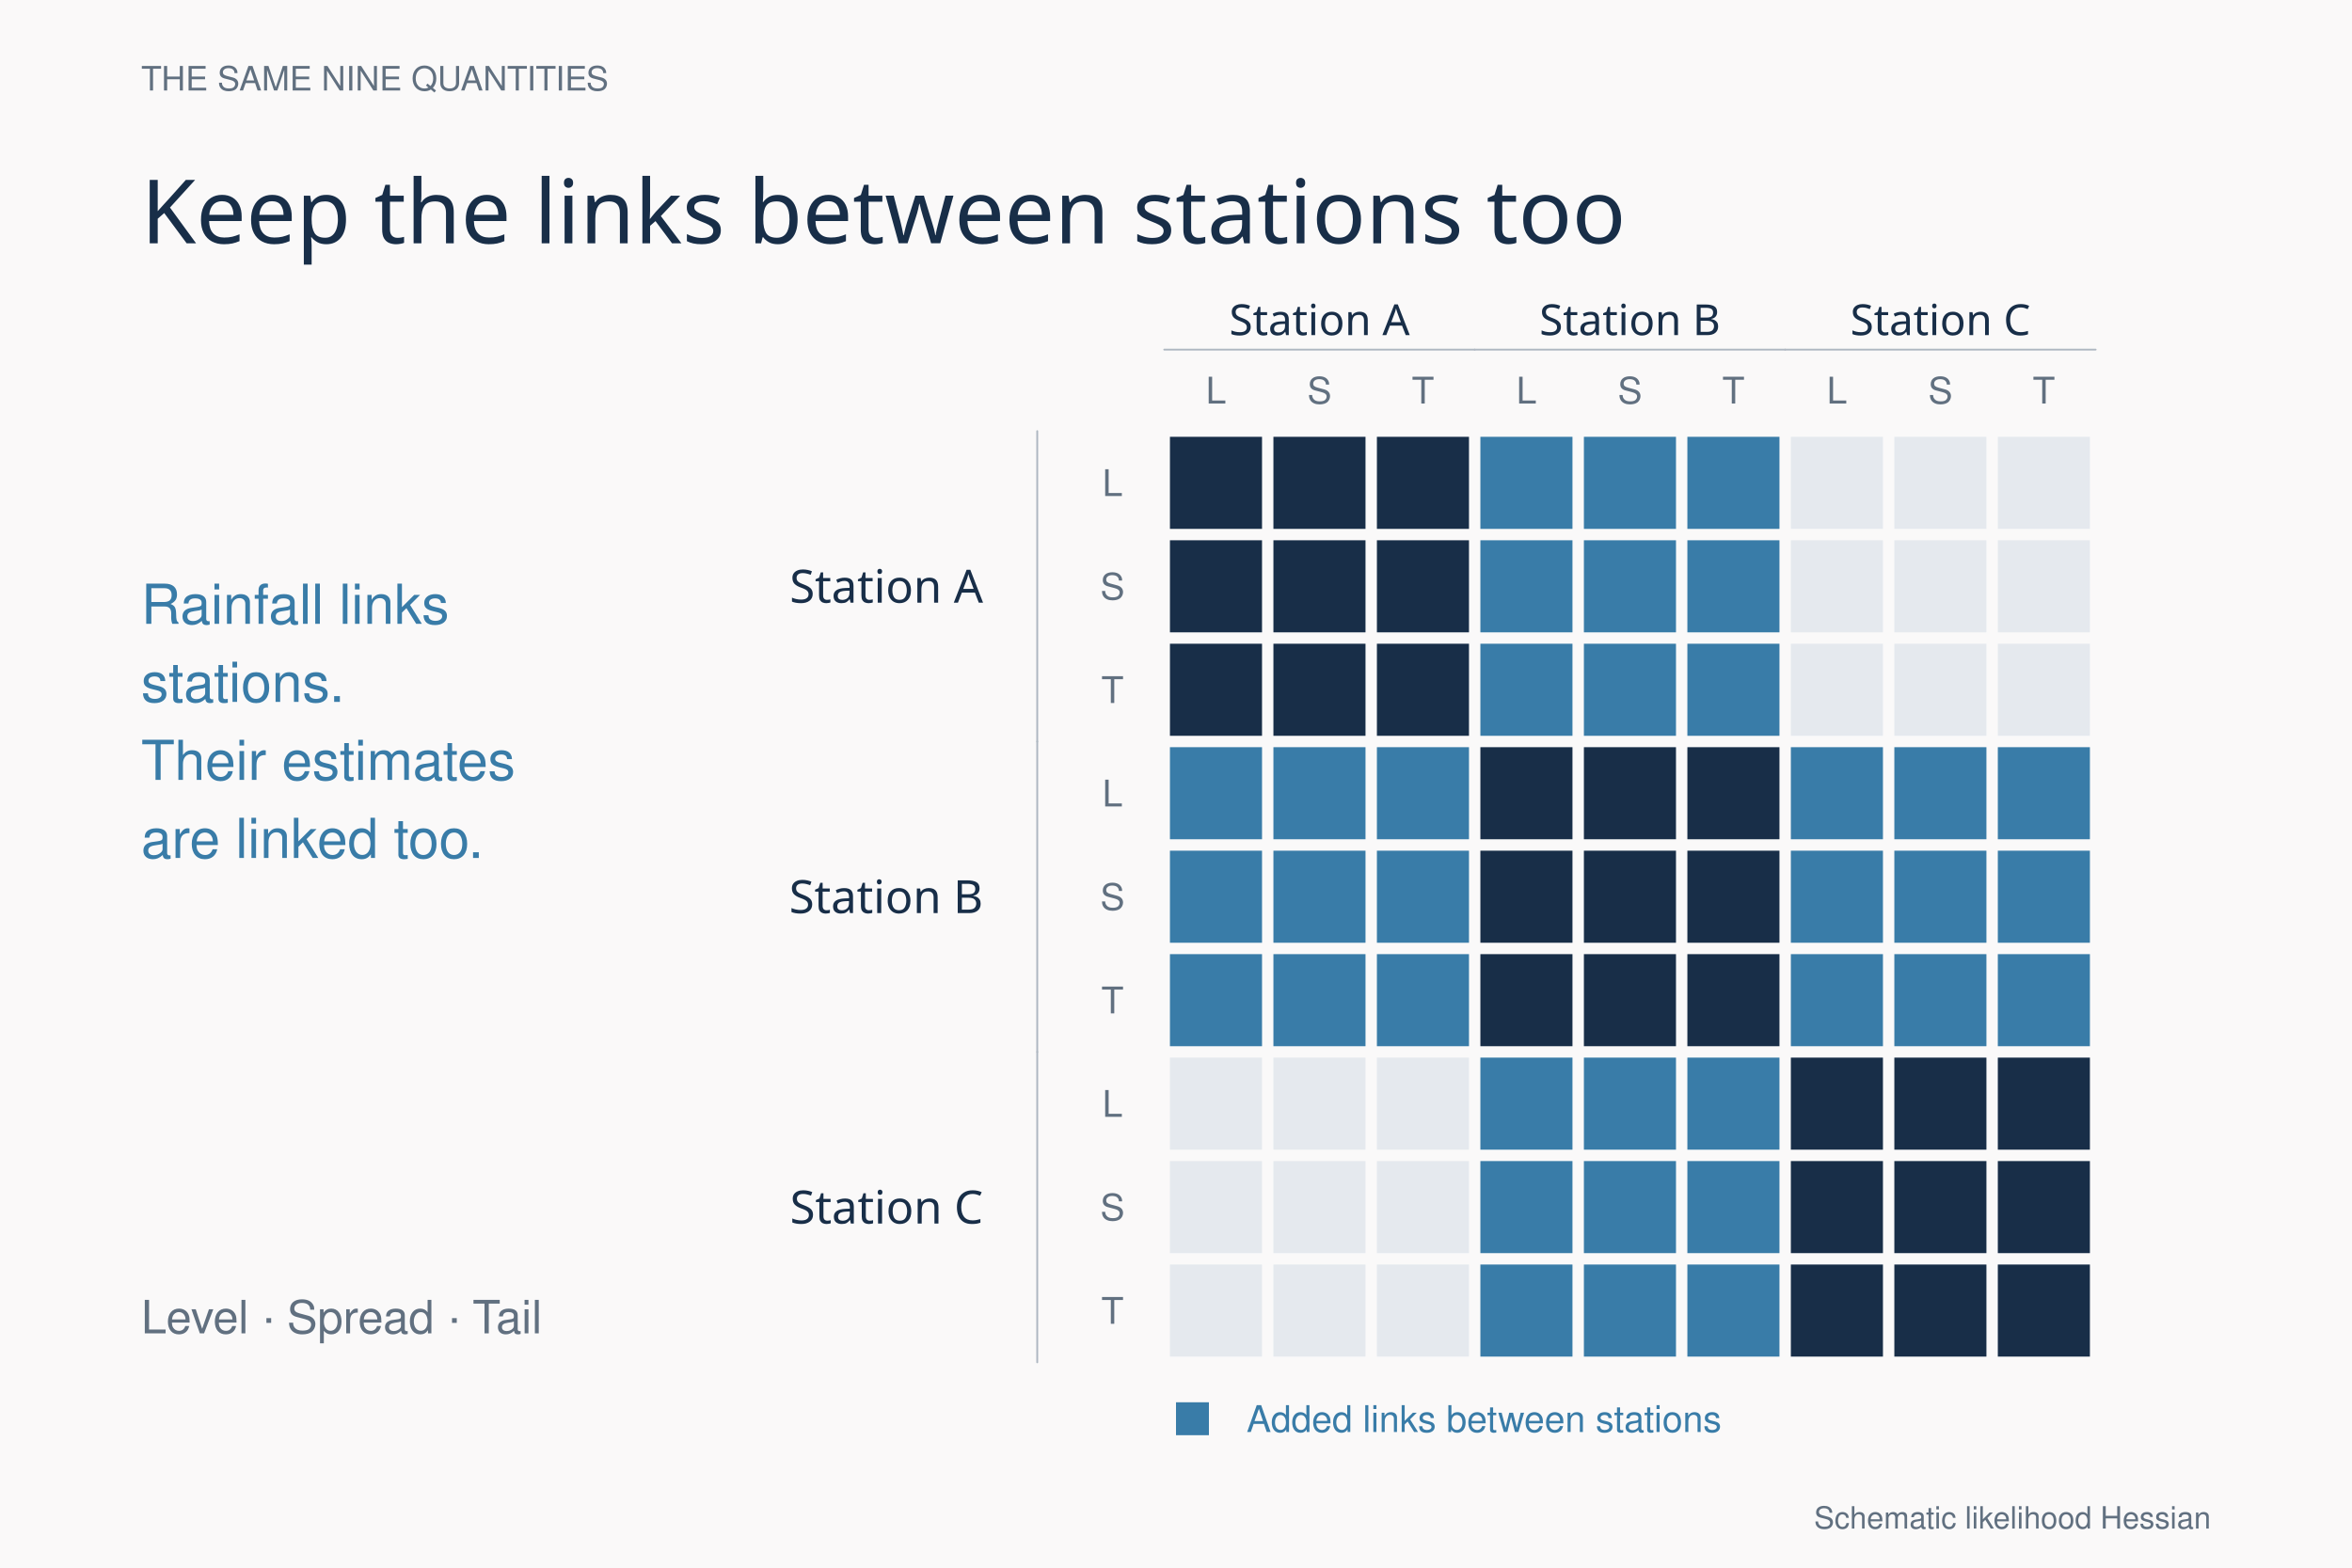
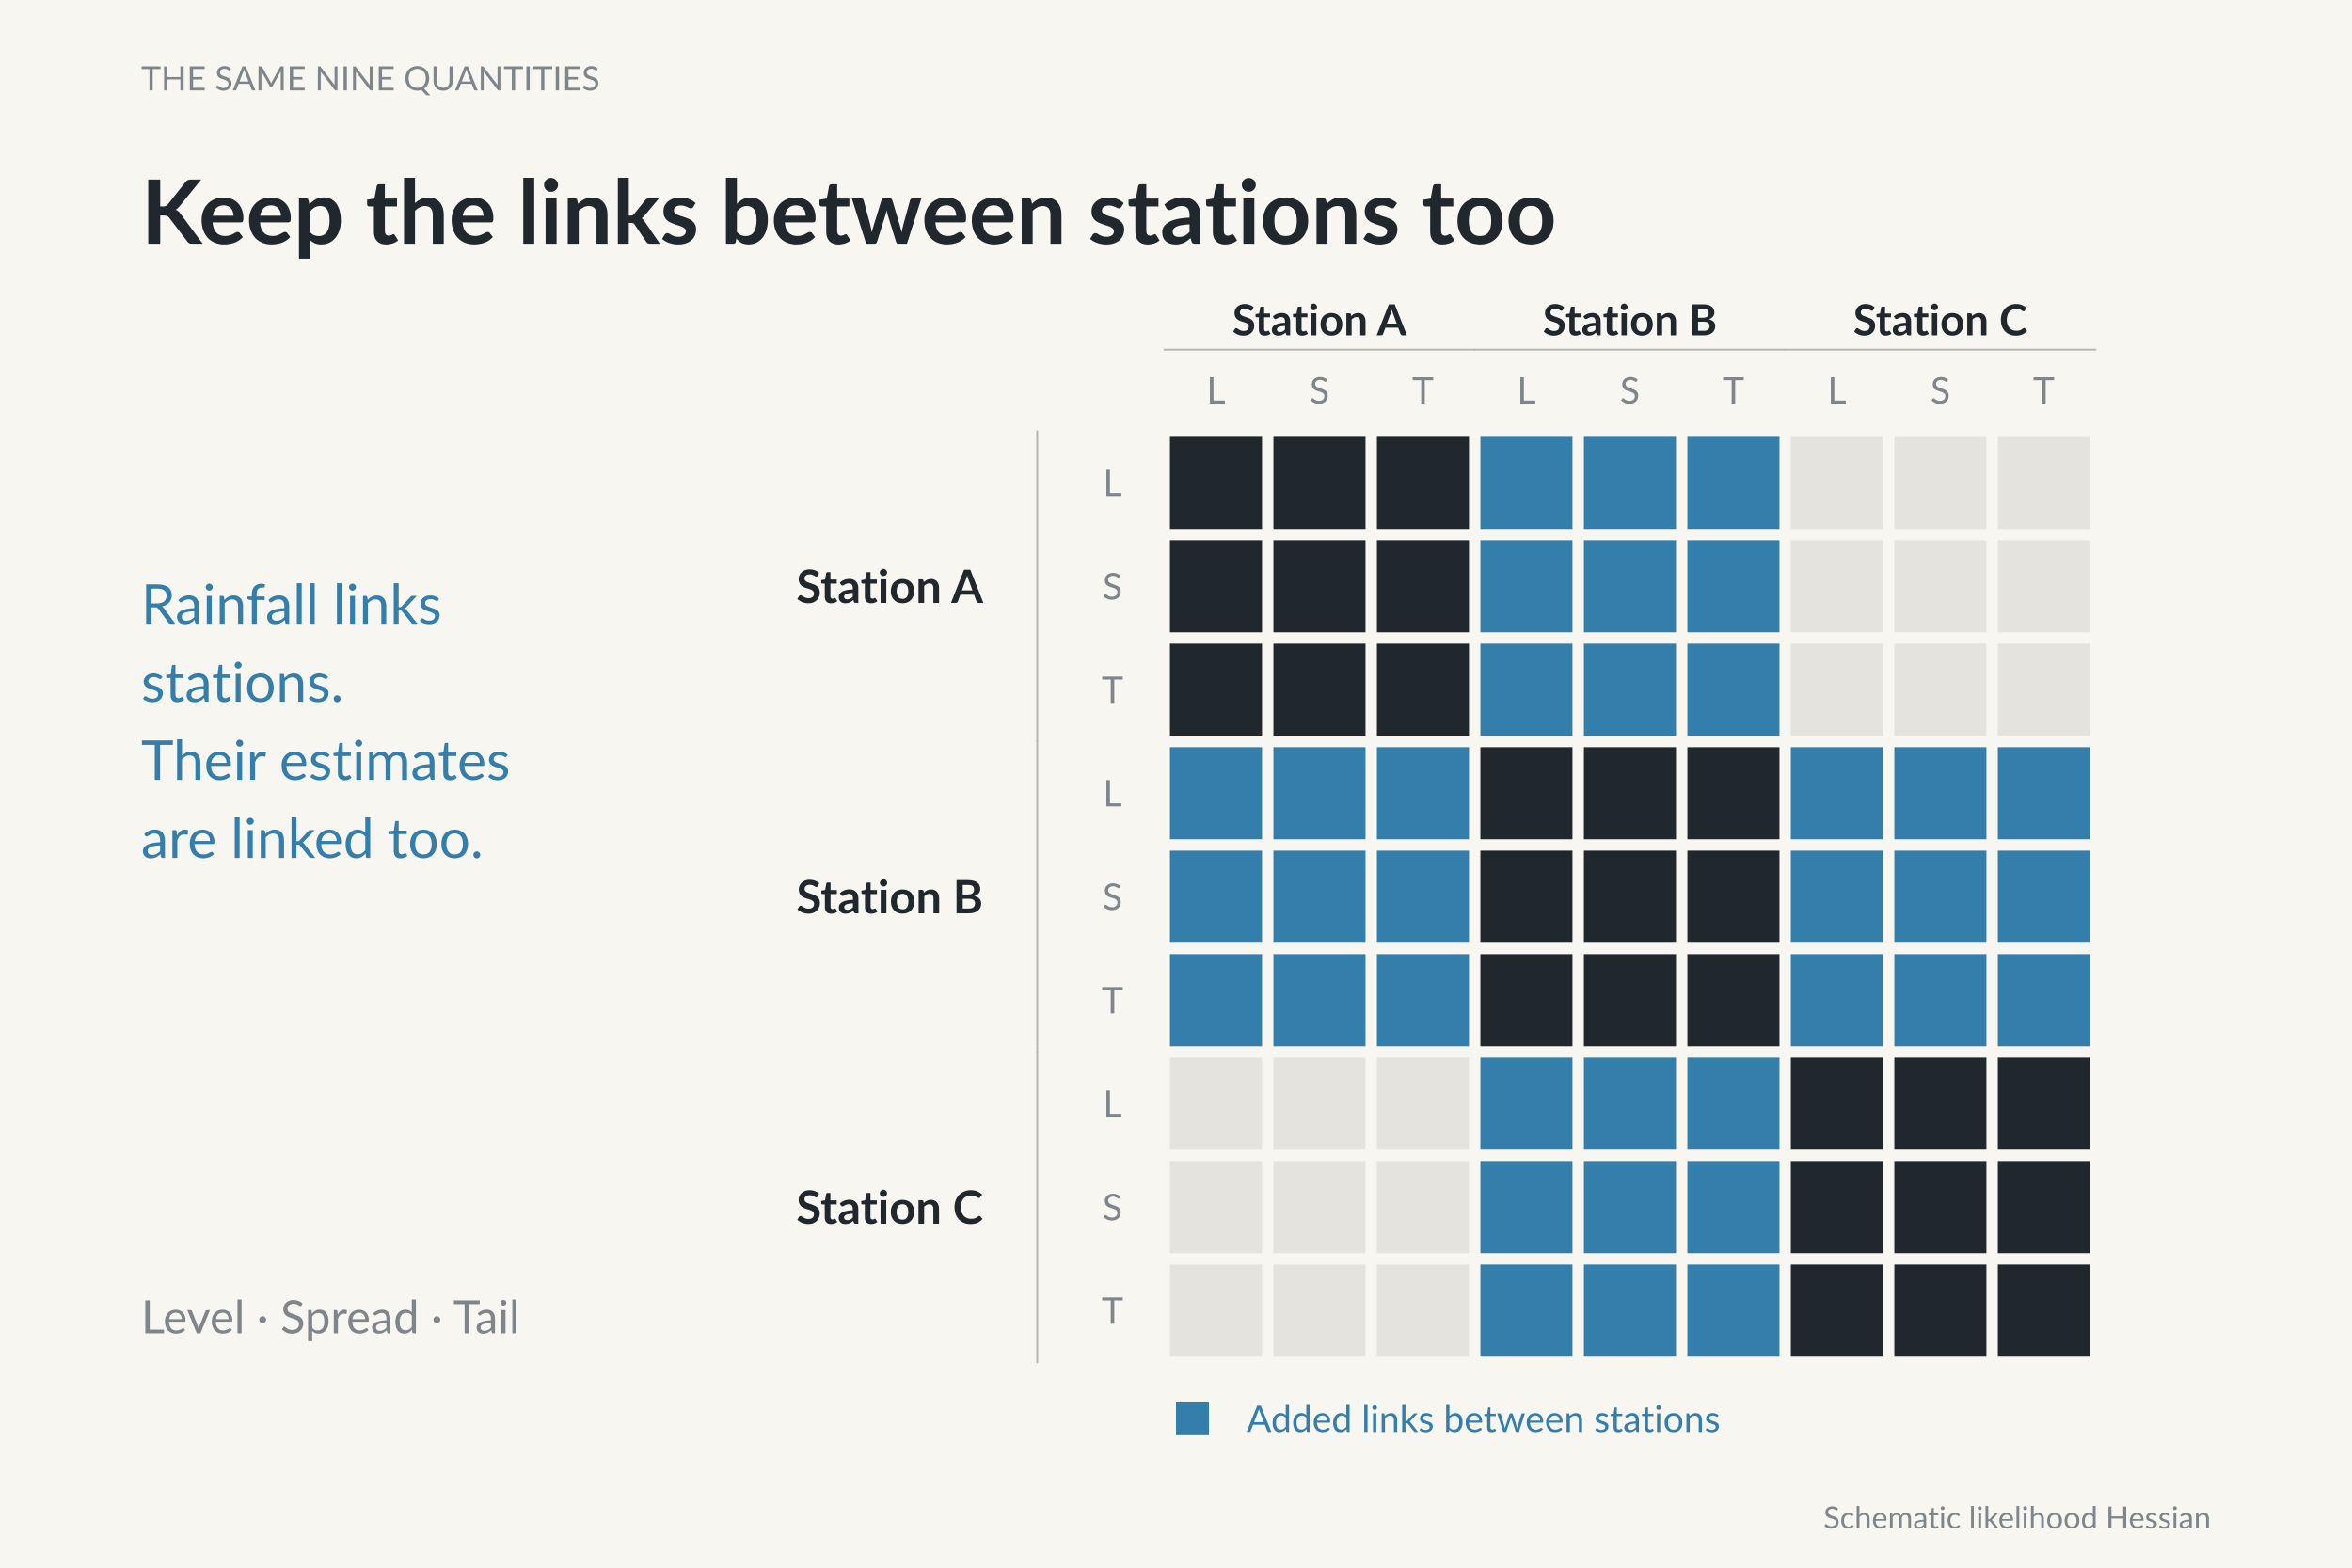
<svg xmlns="http://www.w3.org/2000/svg" width="768.00pt" height="512.00pt" viewBox="0 0 768.00 512.00">
  <g class="svglite">
    <defs>
      <style type="text/css">
    .svglite line, .svglite polyline, .svglite polygon, .svglite path, .svglite rect, .svglite circle {
      fill: none;
      stroke: #000000;
      stroke-linecap: round;
      stroke-linejoin: round;
      stroke-miterlimit: 10.00;
    }
    .svglite text {
      white-space: pre;
    }
    .svglite g.glyphgroup path {
      fill: inherit;
      stroke: none;
    }
  </style>
    </defs>
    <rect width="100%" height="100%" style="stroke: none; fill: #FFFFFF;" />
    <defs>
      <clipPath id="cpMC4wMHw3NjguMDB8MC4wMHw1MTIuMDA=">
        <rect x="0.00" y="0.00" width="768.00" height="512.00" />
      </clipPath>
    </defs>
    <g clip-path="url(#cpMC4wMHw3NjguMDB8MC4wMHw1MTIuMDA=)">
-       <rect x="0.00" y="0.00" width="768.00" height="512.00" style="stroke-width: 0.75; stroke: none; fill: #FAF9F9;" />
-       <text x="46.08" y="29.55" style="font-size: 11.00px;fill: #617080; font-family: &quot;Helvetica&quot;;" textLength="154.69px" lengthAdjust="spacingAndGlyphs">THE SAME NINE QUANTITIES</text>
-       <text x="46.08" y="79.47" style="font-size: 29.00px;fill: #182E48; font-family: &quot;Noto Sans Syriac&quot;;" textLength="453.64px" lengthAdjust="spacingAndGlyphs">Keep the links between stations too</text>
-       <rect x="382.02" y="142.66" width="30.07" height="30.07" style="stroke-width: 0.75; stroke: none; fill: #182E48;" />
-       <rect x="415.81" y="142.66" width="30.07" height="30.07" style="stroke-width: 0.75; stroke: none; fill: #182E48;" />
-       <rect x="449.60" y="142.66" width="30.07" height="30.07" style="stroke-width: 0.75; stroke: none; fill: #182E48;" />
-       <rect x="483.39" y="142.66" width="30.07" height="30.07" style="stroke-width: 0.75; stroke: none; fill: #397CA8;" />
-       <rect x="517.19" y="142.66" width="30.07" height="30.07" style="stroke-width: 0.75; stroke: none; fill: #397CA8;" />
-       <rect x="550.98" y="142.66" width="30.07" height="30.07" style="stroke-width: 0.75; stroke: none; fill: #397CA8;" />
-       <rect x="584.77" y="142.66" width="30.07" height="30.07" style="stroke-width: 0.75; stroke: none; fill: #E5E9EE;" />
-       <rect x="618.56" y="142.66" width="30.07" height="30.07" style="stroke-width: 0.75; stroke: none; fill: #E5E9EE;" />
-       <rect x="652.35" y="142.66" width="30.07" height="30.07" style="stroke-width: 0.75; stroke: none; fill: #E5E9EE;" />
-       <rect x="382.02" y="176.45" width="30.07" height="30.07" style="stroke-width: 0.75; stroke: none; fill: #182E48;" />
-       <rect x="415.81" y="176.45" width="30.07" height="30.07" style="stroke-width: 0.75; stroke: none; fill: #182E48;" />
-       <rect x="449.60" y="176.45" width="30.07" height="30.07" style="stroke-width: 0.75; stroke: none; fill: #182E48;" />
-       <rect x="483.39" y="176.45" width="30.07" height="30.07" style="stroke-width: 0.75; stroke: none; fill: #397CA8;" />
-       <rect x="517.19" y="176.45" width="30.07" height="30.07" style="stroke-width: 0.75; stroke: none; fill: #397CA8;" />
-       <rect x="550.98" y="176.45" width="30.07" height="30.07" style="stroke-width: 0.75; stroke: none; fill: #397CA8;" />
-       <rect x="584.77" y="176.45" width="30.07" height="30.07" style="stroke-width: 0.75; stroke: none; fill: #E5E9EE;" />
-       <rect x="618.56" y="176.45" width="30.07" height="30.07" style="stroke-width: 0.75; stroke: none; fill: #E5E9EE;" />
-       <rect x="652.35" y="176.45" width="30.07" height="30.07" style="stroke-width: 0.75; stroke: none; fill: #E5E9EE;" />
-       <rect x="382.02" y="210.24" width="30.07" height="30.07" style="stroke-width: 0.75; stroke: none; fill: #182E48;" />
-       <rect x="415.81" y="210.24" width="30.07" height="30.07" style="stroke-width: 0.75; stroke: none; fill: #182E48;" />
-       <rect x="449.60" y="210.24" width="30.07" height="30.07" style="stroke-width: 0.75; stroke: none; fill: #182E48;" />
-       <rect x="483.39" y="210.24" width="30.07" height="30.07" style="stroke-width: 0.75; stroke: none; fill: #397CA8;" />
-       <rect x="517.19" y="210.24" width="30.07" height="30.07" style="stroke-width: 0.75; stroke: none; fill: #397CA8;" />
-       <rect x="550.98" y="210.24" width="30.07" height="30.07" style="stroke-width: 0.75; stroke: none; fill: #397CA8;" />
-       <rect x="584.77" y="210.24" width="30.07" height="30.07" style="stroke-width: 0.75; stroke: none; fill: #E5E9EE;" />
-       <rect x="618.56" y="210.24" width="30.07" height="30.07" style="stroke-width: 0.75; stroke: none; fill: #E5E9EE;" />
-       <rect x="652.35" y="210.24" width="30.07" height="30.07" style="stroke-width: 0.75; stroke: none; fill: #E5E9EE;" />
-       <rect x="382.02" y="244.03" width="30.07" height="30.07" style="stroke-width: 0.75; stroke: none; fill: #397CA8;" />
-       <rect x="415.81" y="244.03" width="30.07" height="30.07" style="stroke-width: 0.75; stroke: none; fill: #397CA8;" />
-       <rect x="449.60" y="244.03" width="30.07" height="30.07" style="stroke-width: 0.75; stroke: none; fill: #397CA8;" />
-       <rect x="483.39" y="244.03" width="30.07" height="30.07" style="stroke-width: 0.75; stroke: none; fill: #182E48;" />
-       <rect x="517.19" y="244.03" width="30.07" height="30.07" style="stroke-width: 0.75; stroke: none; fill: #182E48;" />
-       <rect x="550.98" y="244.03" width="30.07" height="30.07" style="stroke-width: 0.75; stroke: none; fill: #182E48;" />
-       <rect x="584.77" y="244.03" width="30.07" height="30.07" style="stroke-width: 0.75; stroke: none; fill: #397CA8;" />
-       <rect x="618.56" y="244.03" width="30.07" height="30.07" style="stroke-width: 0.75; stroke: none; fill: #397CA8;" />
-       <rect x="652.35" y="244.03" width="30.07" height="30.07" style="stroke-width: 0.75; stroke: none; fill: #397CA8;" />
-       <rect x="382.02" y="277.83" width="30.07" height="30.07" style="stroke-width: 0.75; stroke: none; fill: #397CA8;" />
-       <rect x="415.81" y="277.83" width="30.07" height="30.07" style="stroke-width: 0.75; stroke: none; fill: #397CA8;" />
-       <rect x="449.60" y="277.83" width="30.07" height="30.07" style="stroke-width: 0.75; stroke: none; fill: #397CA8;" />
-       <rect x="483.39" y="277.83" width="30.07" height="30.07" style="stroke-width: 0.75; stroke: none; fill: #182E48;" />
-       <rect x="517.19" y="277.83" width="30.07" height="30.07" style="stroke-width: 0.75; stroke: none; fill: #182E48;" />
-       <rect x="550.98" y="277.83" width="30.07" height="30.07" style="stroke-width: 0.75; stroke: none; fill: #182E48;" />
-       <rect x="584.77" y="277.83" width="30.07" height="30.07" style="stroke-width: 0.75; stroke: none; fill: #397CA8;" />
-       <rect x="618.56" y="277.83" width="30.07" height="30.07" style="stroke-width: 0.75; stroke: none; fill: #397CA8;" />
-       <rect x="652.35" y="277.83" width="30.07" height="30.07" style="stroke-width: 0.75; stroke: none; fill: #397CA8;" />
-       <rect x="382.02" y="311.62" width="30.07" height="30.07" style="stroke-width: 0.75; stroke: none; fill: #397CA8;" />
-       <rect x="415.81" y="311.62" width="30.07" height="30.07" style="stroke-width: 0.75; stroke: none; fill: #397CA8;" />
-       <rect x="449.60" y="311.62" width="30.07" height="30.07" style="stroke-width: 0.75; stroke: none; fill: #397CA8;" />
-       <rect x="483.39" y="311.62" width="30.07" height="30.07" style="stroke-width: 0.75; stroke: none; fill: #182E48;" />
-       <rect x="517.19" y="311.62" width="30.07" height="30.07" style="stroke-width: 0.75; stroke: none; fill: #182E48;" />
-       <rect x="550.98" y="311.62" width="30.07" height="30.07" style="stroke-width: 0.75; stroke: none; fill: #182E48;" />
-       <rect x="584.77" y="311.62" width="30.07" height="30.07" style="stroke-width: 0.75; stroke: none; fill: #397CA8;" />
-       <rect x="618.56" y="311.62" width="30.07" height="30.07" style="stroke-width: 0.75; stroke: none; fill: #397CA8;" />
-       <rect x="652.35" y="311.62" width="30.07" height="30.07" style="stroke-width: 0.75; stroke: none; fill: #397CA8;" />
-       <rect x="382.02" y="345.41" width="30.07" height="30.07" style="stroke-width: 0.75; stroke: none; fill: #E5E9EE;" />
-       <rect x="415.81" y="345.41" width="30.07" height="30.07" style="stroke-width: 0.75; stroke: none; fill: #E5E9EE;" />
-       <rect x="449.60" y="345.41" width="30.07" height="30.07" style="stroke-width: 0.75; stroke: none; fill: #E5E9EE;" />
-       <rect x="483.39" y="345.41" width="30.07" height="30.07" style="stroke-width: 0.75; stroke: none; fill: #397CA8;" />
-       <rect x="517.19" y="345.41" width="30.07" height="30.07" style="stroke-width: 0.75; stroke: none; fill: #397CA8;" />
-       <rect x="550.98" y="345.41" width="30.07" height="30.07" style="stroke-width: 0.75; stroke: none; fill: #397CA8;" />
-       <rect x="584.77" y="345.41" width="30.07" height="30.07" style="stroke-width: 0.75; stroke: none; fill: #182E48;" />
-       <rect x="618.56" y="345.41" width="30.07" height="30.07" style="stroke-width: 0.75; stroke: none; fill: #182E48;" />
-       <rect x="652.35" y="345.41" width="30.07" height="30.07" style="stroke-width: 0.75; stroke: none; fill: #182E48;" />
-       <rect x="382.02" y="379.20" width="30.07" height="30.07" style="stroke-width: 0.75; stroke: none; fill: #E5E9EE;" />
-       <rect x="415.81" y="379.20" width="30.07" height="30.07" style="stroke-width: 0.75; stroke: none; fill: #E5E9EE;" />
-       <rect x="449.60" y="379.20" width="30.07" height="30.07" style="stroke-width: 0.75; stroke: none; fill: #E5E9EE;" />
-       <rect x="483.39" y="379.20" width="30.07" height="30.07" style="stroke-width: 0.75; stroke: none; fill: #397CA8;" />
-       <rect x="517.19" y="379.20" width="30.07" height="30.07" style="stroke-width: 0.75; stroke: none; fill: #397CA8;" />
-       <rect x="550.98" y="379.20" width="30.07" height="30.07" style="stroke-width: 0.75; stroke: none; fill: #397CA8;" />
-       <rect x="584.77" y="379.20" width="30.07" height="30.07" style="stroke-width: 0.75; stroke: none; fill: #182E48;" />
-       <rect x="618.56" y="379.20" width="30.07" height="30.07" style="stroke-width: 0.75; stroke: none; fill: #182E48;" />
-       <rect x="652.35" y="379.20" width="30.07" height="30.07" style="stroke-width: 0.75; stroke: none; fill: #182E48;" />
-       <rect x="382.02" y="412.99" width="30.07" height="30.07" style="stroke-width: 0.75; stroke: none; fill: #E5E9EE;" />
-       <rect x="415.81" y="412.99" width="30.07" height="30.07" style="stroke-width: 0.75; stroke: none; fill: #E5E9EE;" />
-       <rect x="449.60" y="412.99" width="30.07" height="30.07" style="stroke-width: 0.75; stroke: none; fill: #E5E9EE;" />
-       <rect x="483.39" y="412.99" width="30.07" height="30.07" style="stroke-width: 0.75; stroke: none; fill: #397CA8;" />
-       <rect x="517.19" y="412.99" width="30.07" height="30.07" style="stroke-width: 0.75; stroke: none; fill: #397CA8;" />
-       <rect x="550.98" y="412.99" width="30.07" height="30.07" style="stroke-width: 0.75; stroke: none; fill: #397CA8;" />
-       <rect x="584.77" y="412.99" width="30.07" height="30.07" style="stroke-width: 0.75; stroke: none; fill: #182E48;" />
-       <rect x="618.56" y="412.99" width="30.07" height="30.07" style="stroke-width: 0.75; stroke: none; fill: #182E48;" />
-       <rect x="652.35" y="412.99" width="30.07" height="30.07" style="stroke-width: 0.75; stroke: none; fill: #182E48;" />
-       <text x="430.85" y="109.45" text-anchor="middle" style="font-size: 14.00px;fill: #182E48; font-family: &quot;Noto Sans Syriac&quot;;" textLength="56.56px" lengthAdjust="spacingAndGlyphs">Station A</text>
-       <text x="321.02" y="196.84" text-anchor="end" style="font-size: 15.00px;fill: #182E48; font-family: &quot;Noto Sans Syriac&quot;;" textLength="60.61px" lengthAdjust="spacingAndGlyphs">Station A</text>
-       <polyline points="380.16,114.18 481.54,114.18 " style="stroke-width: 0.60; stroke: #AEB7C1;" />
-       <polyline points="338.69,140.80 338.69,242.18 " style="stroke-width: 0.60; stroke: #AEB7C1;" />
-       <text x="532.22" y="109.45" text-anchor="middle" style="font-size: 14.00px;fill: #182E48; font-family: &quot;Noto Sans Syriac&quot;;" textLength="56.56px" lengthAdjust="spacingAndGlyphs">Station B</text>
-       <text x="321.02" y="298.22" text-anchor="end" style="font-size: 15.00px;fill: #182E48; font-family: &quot;Noto Sans Syriac&quot;;" textLength="60.61px" lengthAdjust="spacingAndGlyphs">Station B</text>
-       <polyline points="481.54,114.18 582.91,114.18 " style="stroke-width: 0.60; stroke: #AEB7C1;" />
-       <polyline points="338.69,242.18 338.69,343.55 " style="stroke-width: 0.60; stroke: #AEB7C1;" />
-       <text x="633.60" y="109.45" text-anchor="middle" style="font-size: 14.00px;fill: #182E48; font-family: &quot;Noto Sans Syriac&quot;;" textLength="57.33px" lengthAdjust="spacingAndGlyphs">Station C</text>
-       <text x="321.02" y="399.60" text-anchor="end" style="font-size: 15.00px;fill: #182E48; font-family: &quot;Noto Sans Syriac&quot;;" textLength="61.44px" lengthAdjust="spacingAndGlyphs">Station C</text>
-       <polyline points="582.91,114.18 684.29,114.18 " style="stroke-width: 0.60; stroke: #AEB7C1;" />
-       <polyline points="338.69,343.55 338.69,444.93 " style="stroke-width: 0.60; stroke: #AEB7C1;" />
-       <text x="397.06" y="131.79" text-anchor="middle" style="font-size: 12.00px;fill: #617080; font-family: &quot;Helvetica&quot;;" textLength="6.67px" lengthAdjust="spacingAndGlyphs">L</text>
-       <text x="363.26" y="162.00" text-anchor="middle" style="font-size: 12.00px;fill: #617080; font-family: &quot;Helvetica&quot;;" textLength="6.67px" lengthAdjust="spacingAndGlyphs">L</text>
-       <text x="430.85" y="131.79" text-anchor="middle" style="font-size: 12.00px;fill: #617080; font-family: &quot;Helvetica&quot;;" textLength="8.00px" lengthAdjust="spacingAndGlyphs">S</text>
-       <text x="363.26" y="195.79" text-anchor="middle" style="font-size: 12.00px;fill: #617080; font-family: &quot;Helvetica&quot;;" textLength="8.00px" lengthAdjust="spacingAndGlyphs">S</text>
-       <text x="464.64" y="131.79" text-anchor="middle" style="font-size: 12.00px;fill: #617080; font-family: &quot;Helvetica&quot;;" textLength="7.33px" lengthAdjust="spacingAndGlyphs">T</text>
-       <text x="363.26" y="229.59" text-anchor="middle" style="font-size: 12.00px;fill: #617080; font-family: &quot;Helvetica&quot;;" textLength="7.33px" lengthAdjust="spacingAndGlyphs">T</text>
-       <text x="498.43" y="131.79" text-anchor="middle" style="font-size: 12.00px;fill: #617080; font-family: &quot;Helvetica&quot;;" textLength="6.67px" lengthAdjust="spacingAndGlyphs">L</text>
-       <text x="363.26" y="263.38" text-anchor="middle" style="font-size: 12.00px;fill: #617080; font-family: &quot;Helvetica&quot;;" textLength="6.67px" lengthAdjust="spacingAndGlyphs">L</text>
-       <text x="532.22" y="131.79" text-anchor="middle" style="font-size: 12.00px;fill: #617080; font-family: &quot;Helvetica&quot;;" textLength="8.00px" lengthAdjust="spacingAndGlyphs">S</text>
-       <text x="363.26" y="297.17" text-anchor="middle" style="font-size: 12.00px;fill: #617080; font-family: &quot;Helvetica&quot;;" textLength="8.00px" lengthAdjust="spacingAndGlyphs">S</text>
-       <text x="566.02" y="131.79" text-anchor="middle" style="font-size: 12.00px;fill: #617080; font-family: &quot;Helvetica&quot;;" textLength="7.33px" lengthAdjust="spacingAndGlyphs">T</text>
-       <text x="363.26" y="330.96" text-anchor="middle" style="font-size: 12.00px;fill: #617080; font-family: &quot;Helvetica&quot;;" textLength="7.33px" lengthAdjust="spacingAndGlyphs">T</text>
-       <text x="599.81" y="131.79" text-anchor="middle" style="font-size: 12.00px;fill: #617080; font-family: &quot;Helvetica&quot;;" textLength="6.67px" lengthAdjust="spacingAndGlyphs">L</text>
-       <text x="363.26" y="364.75" text-anchor="middle" style="font-size: 12.00px;fill: #617080; font-family: &quot;Helvetica&quot;;" textLength="6.67px" lengthAdjust="spacingAndGlyphs">L</text>
-       <text x="633.60" y="131.79" text-anchor="middle" style="font-size: 12.00px;fill: #617080; font-family: &quot;Helvetica&quot;;" textLength="8.00px" lengthAdjust="spacingAndGlyphs">S</text>
-       <text x="363.26" y="398.55" text-anchor="middle" style="font-size: 12.00px;fill: #617080; font-family: &quot;Helvetica&quot;;" textLength="8.00px" lengthAdjust="spacingAndGlyphs">S</text>
-       <text x="667.39" y="131.79" text-anchor="middle" style="font-size: 12.00px;fill: #617080; font-family: &quot;Helvetica&quot;;" textLength="7.33px" lengthAdjust="spacingAndGlyphs">T</text>
-       <text x="363.26" y="432.34" text-anchor="middle" style="font-size: 12.00px;fill: #617080; font-family: &quot;Helvetica&quot;;" textLength="7.33px" lengthAdjust="spacingAndGlyphs">T</text>
-       <polyline points="481.54,140.80 481.54,444.93 " style="stroke-width: 3.00; stroke: #FAF9F9;" />
-       <polyline points="380.16,242.18 684.29,242.18 " style="stroke-width: 3.00; stroke: #FAF9F9;" />
-       <polyline points="582.91,140.80 582.91,444.93 " style="stroke-width: 3.00; stroke: #FAF9F9;" />
-       <polyline points="380.16,343.55 684.29,343.55 " style="stroke-width: 3.00; stroke: #FAF9F9;" />
-       <text x="46.08" y="203.74" style="font-size: 18.00px;fill: #397CA8; font-family: &quot;Helvetica&quot;;" textLength="101.06px" lengthAdjust="spacingAndGlyphs">Rainfall links</text>
-       <text x="46.08" y="229.23" style="font-size: 18.00px;fill: #397CA8; font-family: &quot;Helvetica&quot;;" textLength="67.05px" lengthAdjust="spacingAndGlyphs">stations.</text>
-       <text x="46.08" y="254.72" style="font-size: 18.00px;fill: #397CA8; font-family: &quot;Helvetica&quot;;" textLength="123.08px" lengthAdjust="spacingAndGlyphs">Their estimates</text>
-       <text x="46.08" y="280.21" style="font-size: 18.00px;fill: #397CA8; font-family: &quot;Helvetica&quot;;" textLength="113.11px" lengthAdjust="spacingAndGlyphs">are linked too.</text>
-       <text x="46.08" y="435.46" style="font-size: 15.00px;fill: #617080; font-family: &quot;Helvetica&quot;;" textLength="131.50px" lengthAdjust="spacingAndGlyphs">Level · Spread · Tail</text>
-       <text x="721.92" y="499.21" text-anchor="end" style="font-size: 10.00px;fill: #617080; font-family: &quot;Helvetica&quot;;" textLength="130.06px" lengthAdjust="spacingAndGlyphs">Schematic likelihood Hessian</text>
-       <rect x="384.00" y="457.98" width="10.75" height="10.75" style="stroke-width: 0.75; stroke: none; fill: #397CA8;" />
-       <text x="407.04" y="467.67" style="font-size: 12.00px;fill: #397CA8; font-family: &quot;Helvetica&quot;;" textLength="155.39px" lengthAdjust="spacingAndGlyphs">Added links between stations</text>
+       <rect x="0.00" y="0.00" width="768.00" height="512.00" style="stroke-width: 0.75; stroke: none; fill: #F8F6F0;" />
+       <text x="46.08" y="29.54" style="font-size: 11.00px;fill: #7E858B; font-family: &quot;Lato&quot;;" textLength="148.02px" lengthAdjust="spacingAndGlyphs">THE SAME NINE QUANTITIES</text>
+       <text x="46.08" y="79.61" style="font-size: 29.00px; font-weight: bold;fill: #20272D; font-family: &quot;Lato&quot;;" textLength="460.72px" lengthAdjust="spacingAndGlyphs">Keep the links between stations too</text>
+       <rect x="382.02" y="142.66" width="30.07" height="30.07" style="stroke-width: 0.75; stroke: none; fill: #20272D;" />
+       <rect x="415.81" y="142.66" width="30.07" height="30.07" style="stroke-width: 0.75; stroke: none; fill: #20272D;" />
+       <rect x="449.60" y="142.66" width="30.07" height="30.07" style="stroke-width: 0.75; stroke: none; fill: #20272D;" />
+       <rect x="483.39" y="142.66" width="30.07" height="30.07" style="stroke-width: 0.75; stroke: none; fill: #347EAB;" />
+       <rect x="517.19" y="142.66" width="30.07" height="30.07" style="stroke-width: 0.75; stroke: none; fill: #347EAB;" />
+       <rect x="550.98" y="142.66" width="30.07" height="30.07" style="stroke-width: 0.75; stroke: none; fill: #347EAB;" />
+       <rect x="584.77" y="142.66" width="30.07" height="30.07" style="stroke-width: 0.75; stroke: none; fill: #E5E3DD;" />
+       <rect x="618.56" y="142.66" width="30.07" height="30.07" style="stroke-width: 0.75; stroke: none; fill: #E5E3DD;" />
+       <rect x="652.35" y="142.66" width="30.07" height="30.07" style="stroke-width: 0.75; stroke: none; fill: #E5E3DD;" />
+       <rect x="382.02" y="176.45" width="30.07" height="30.07" style="stroke-width: 0.75; stroke: none; fill: #20272D;" />
+       <rect x="415.81" y="176.45" width="30.07" height="30.07" style="stroke-width: 0.75; stroke: none; fill: #20272D;" />
+       <rect x="449.60" y="176.45" width="30.07" height="30.07" style="stroke-width: 0.75; stroke: none; fill: #20272D;" />
+       <rect x="483.39" y="176.45" width="30.07" height="30.07" style="stroke-width: 0.75; stroke: none; fill: #347EAB;" />
+       <rect x="517.19" y="176.45" width="30.07" height="30.07" style="stroke-width: 0.75; stroke: none; fill: #347EAB;" />
+       <rect x="550.98" y="176.45" width="30.07" height="30.07" style="stroke-width: 0.75; stroke: none; fill: #347EAB;" />
+       <rect x="584.77" y="176.45" width="30.07" height="30.07" style="stroke-width: 0.75; stroke: none; fill: #E5E3DD;" />
+       <rect x="618.56" y="176.45" width="30.07" height="30.07" style="stroke-width: 0.75; stroke: none; fill: #E5E3DD;" />
+       <rect x="652.35" y="176.45" width="30.07" height="30.07" style="stroke-width: 0.75; stroke: none; fill: #E5E3DD;" />
+       <rect x="382.02" y="210.24" width="30.07" height="30.07" style="stroke-width: 0.75; stroke: none; fill: #20272D;" />
+       <rect x="415.81" y="210.24" width="30.07" height="30.07" style="stroke-width: 0.75; stroke: none; fill: #20272D;" />
+       <rect x="449.60" y="210.24" width="30.07" height="30.07" style="stroke-width: 0.75; stroke: none; fill: #20272D;" />
+       <rect x="483.39" y="210.24" width="30.07" height="30.07" style="stroke-width: 0.75; stroke: none; fill: #347EAB;" />
+       <rect x="517.19" y="210.24" width="30.07" height="30.07" style="stroke-width: 0.75; stroke: none; fill: #347EAB;" />
+       <rect x="550.98" y="210.24" width="30.07" height="30.07" style="stroke-width: 0.75; stroke: none; fill: #347EAB;" />
+       <rect x="584.77" y="210.24" width="30.07" height="30.07" style="stroke-width: 0.75; stroke: none; fill: #E5E3DD;" />
+       <rect x="618.56" y="210.24" width="30.07" height="30.07" style="stroke-width: 0.75; stroke: none; fill: #E5E3DD;" />
+       <rect x="652.35" y="210.24" width="30.07" height="30.07" style="stroke-width: 0.75; stroke: none; fill: #E5E3DD;" />
+       <rect x="382.02" y="244.03" width="30.07" height="30.07" style="stroke-width: 0.75; stroke: none; fill: #347EAB;" />
+       <rect x="415.81" y="244.03" width="30.07" height="30.07" style="stroke-width: 0.75; stroke: none; fill: #347EAB;" />
+       <rect x="449.60" y="244.03" width="30.07" height="30.07" style="stroke-width: 0.75; stroke: none; fill: #347EAB;" />
+       <rect x="483.39" y="244.03" width="30.07" height="30.07" style="stroke-width: 0.75; stroke: none; fill: #20272D;" />
+       <rect x="517.19" y="244.03" width="30.07" height="30.07" style="stroke-width: 0.75; stroke: none; fill: #20272D;" />
+       <rect x="550.98" y="244.03" width="30.07" height="30.07" style="stroke-width: 0.75; stroke: none; fill: #20272D;" />
+       <rect x="584.77" y="244.03" width="30.07" height="30.07" style="stroke-width: 0.75; stroke: none; fill: #347EAB;" />
+       <rect x="618.56" y="244.03" width="30.07" height="30.07" style="stroke-width: 0.75; stroke: none; fill: #347EAB;" />
+       <rect x="652.35" y="244.03" width="30.07" height="30.07" style="stroke-width: 0.75; stroke: none; fill: #347EAB;" />
+       <rect x="382.02" y="277.83" width="30.07" height="30.07" style="stroke-width: 0.75; stroke: none; fill: #347EAB;" />
+       <rect x="415.81" y="277.83" width="30.07" height="30.07" style="stroke-width: 0.75; stroke: none; fill: #347EAB;" />
+       <rect x="449.60" y="277.83" width="30.07" height="30.07" style="stroke-width: 0.75; stroke: none; fill: #347EAB;" />
+       <rect x="483.39" y="277.83" width="30.07" height="30.07" style="stroke-width: 0.75; stroke: none; fill: #20272D;" />
+       <rect x="517.19" y="277.83" width="30.07" height="30.07" style="stroke-width: 0.75; stroke: none; fill: #20272D;" />
+       <rect x="550.98" y="277.83" width="30.07" height="30.07" style="stroke-width: 0.75; stroke: none; fill: #20272D;" />
+       <rect x="584.77" y="277.83" width="30.07" height="30.07" style="stroke-width: 0.75; stroke: none; fill: #347EAB;" />
+       <rect x="618.56" y="277.83" width="30.07" height="30.07" style="stroke-width: 0.75; stroke: none; fill: #347EAB;" />
+       <rect x="652.35" y="277.83" width="30.07" height="30.07" style="stroke-width: 0.75; stroke: none; fill: #347EAB;" />
+       <rect x="382.02" y="311.62" width="30.07" height="30.07" style="stroke-width: 0.75; stroke: none; fill: #347EAB;" />
+       <rect x="415.81" y="311.62" width="30.07" height="30.07" style="stroke-width: 0.75; stroke: none; fill: #347EAB;" />
+       <rect x="449.60" y="311.62" width="30.07" height="30.07" style="stroke-width: 0.75; stroke: none; fill: #347EAB;" />
+       <rect x="483.39" y="311.62" width="30.07" height="30.07" style="stroke-width: 0.75; stroke: none; fill: #20272D;" />
+       <rect x="517.19" y="311.62" width="30.07" height="30.07" style="stroke-width: 0.75; stroke: none; fill: #20272D;" />
+       <rect x="550.98" y="311.62" width="30.07" height="30.07" style="stroke-width: 0.75; stroke: none; fill: #20272D;" />
+       <rect x="584.77" y="311.62" width="30.07" height="30.07" style="stroke-width: 0.75; stroke: none; fill: #347EAB;" />
+       <rect x="618.56" y="311.62" width="30.07" height="30.07" style="stroke-width: 0.75; stroke: none; fill: #347EAB;" />
+       <rect x="652.35" y="311.62" width="30.07" height="30.07" style="stroke-width: 0.75; stroke: none; fill: #347EAB;" />
+       <rect x="382.02" y="345.41" width="30.07" height="30.07" style="stroke-width: 0.75; stroke: none; fill: #E5E3DD;" />
+       <rect x="415.81" y="345.41" width="30.07" height="30.07" style="stroke-width: 0.75; stroke: none; fill: #E5E3DD;" />
+       <rect x="449.60" y="345.41" width="30.07" height="30.07" style="stroke-width: 0.75; stroke: none; fill: #E5E3DD;" />
+       <rect x="483.39" y="345.41" width="30.07" height="30.07" style="stroke-width: 0.75; stroke: none; fill: #347EAB;" />
+       <rect x="517.19" y="345.41" width="30.07" height="30.07" style="stroke-width: 0.75; stroke: none; fill: #347EAB;" />
+       <rect x="550.98" y="345.41" width="30.07" height="30.07" style="stroke-width: 0.75; stroke: none; fill: #347EAB;" />
+       <rect x="584.77" y="345.41" width="30.07" height="30.07" style="stroke-width: 0.75; stroke: none; fill: #20272D;" />
+       <rect x="618.56" y="345.41" width="30.07" height="30.07" style="stroke-width: 0.75; stroke: none; fill: #20272D;" />
+       <rect x="652.35" y="345.41" width="30.07" height="30.07" style="stroke-width: 0.75; stroke: none; fill: #20272D;" />
+       <rect x="382.02" y="379.20" width="30.07" height="30.07" style="stroke-width: 0.75; stroke: none; fill: #E5E3DD;" />
+       <rect x="415.81" y="379.20" width="30.07" height="30.07" style="stroke-width: 0.75; stroke: none; fill: #E5E3DD;" />
+       <rect x="449.60" y="379.20" width="30.07" height="30.07" style="stroke-width: 0.75; stroke: none; fill: #E5E3DD;" />
+       <rect x="483.39" y="379.20" width="30.07" height="30.07" style="stroke-width: 0.75; stroke: none; fill: #347EAB;" />
+       <rect x="517.19" y="379.20" width="30.07" height="30.07" style="stroke-width: 0.75; stroke: none; fill: #347EAB;" />
+       <rect x="550.98" y="379.20" width="30.07" height="30.07" style="stroke-width: 0.75; stroke: none; fill: #347EAB;" />
+       <rect x="584.77" y="379.20" width="30.07" height="30.07" style="stroke-width: 0.75; stroke: none; fill: #20272D;" />
+       <rect x="618.56" y="379.20" width="30.07" height="30.07" style="stroke-width: 0.75; stroke: none; fill: #20272D;" />
+       <rect x="652.35" y="379.20" width="30.07" height="30.07" style="stroke-width: 0.75; stroke: none; fill: #20272D;" />
+       <rect x="382.02" y="412.99" width="30.07" height="30.07" style="stroke-width: 0.75; stroke: none; fill: #E5E3DD;" />
+       <rect x="415.81" y="412.99" width="30.07" height="30.07" style="stroke-width: 0.75; stroke: none; fill: #E5E3DD;" />
+       <rect x="449.60" y="412.99" width="30.07" height="30.07" style="stroke-width: 0.75; stroke: none; fill: #E5E3DD;" />
+       <rect x="483.39" y="412.99" width="30.07" height="30.07" style="stroke-width: 0.75; stroke: none; fill: #347EAB;" />
+       <rect x="517.19" y="412.99" width="30.07" height="30.07" style="stroke-width: 0.75; stroke: none; fill: #347EAB;" />
+       <rect x="550.98" y="412.99" width="30.07" height="30.07" style="stroke-width: 0.75; stroke: none; fill: #347EAB;" />
+       <rect x="584.77" y="412.99" width="30.07" height="30.07" style="stroke-width: 0.75; stroke: none; fill: #20272D;" />
+       <rect x="618.56" y="412.99" width="30.07" height="30.07" style="stroke-width: 0.75; stroke: none; fill: #20272D;" />
+       <rect x="652.35" y="412.99" width="30.07" height="30.07" style="stroke-width: 0.75; stroke: none; fill: #20272D;" />
+       <text x="430.85" y="109.51" text-anchor="middle" style="font-size: 14.00px; font-weight: bold;fill: #20272D; font-family: &quot;Lato&quot;;" textLength="58.03px" lengthAdjust="spacingAndGlyphs">Station A</text>
+       <text x="321.02" y="196.91" text-anchor="end" style="font-size: 15.00px; font-weight: bold;fill: #20272D; font-family: &quot;Lato&quot;;" textLength="62.20px" lengthAdjust="spacingAndGlyphs">Station A</text>
+       <polyline points="380.16,114.18 481.54,114.18 " style="stroke-width: 0.60; stroke: #B8B5AE;" />
+       <polyline points="338.69,140.80 338.69,242.18 " style="stroke-width: 0.60; stroke: #B8B5AE;" />
+       <text x="532.22" y="109.51" text-anchor="middle" style="font-size: 14.00px; font-weight: bold;fill: #20272D; font-family: &quot;Lato&quot;;" textLength="57.22px" lengthAdjust="spacingAndGlyphs">Station B</text>
+       <text x="321.02" y="298.29" text-anchor="end" style="font-size: 15.00px; font-weight: bold;fill: #20272D; font-family: &quot;Lato&quot;;" textLength="61.31px" lengthAdjust="spacingAndGlyphs">Station B</text>
+       <polyline points="481.54,114.18 582.91,114.18 " style="stroke-width: 0.60; stroke: #B8B5AE;" />
+       <polyline points="338.69,242.18 338.69,343.55 " style="stroke-width: 0.60; stroke: #B8B5AE;" />
+       <text x="633.60" y="109.51" text-anchor="middle" style="font-size: 14.00px; font-weight: bold;fill: #20272D; font-family: &quot;Lato&quot;;" textLength="57.48px" lengthAdjust="spacingAndGlyphs">Station C</text>
+       <text x="321.02" y="399.66" text-anchor="end" style="font-size: 15.00px; font-weight: bold;fill: #20272D; font-family: &quot;Lato&quot;;" textLength="61.61px" lengthAdjust="spacingAndGlyphs">Station C</text>
+       <polyline points="582.91,114.18 684.29,114.18 " style="stroke-width: 0.60; stroke: #B8B5AE;" />
+       <polyline points="338.69,343.55 338.69,444.93 " style="stroke-width: 0.60; stroke: #B8B5AE;" />
+       <text x="397.06" y="131.79" text-anchor="middle" style="font-size: 12.00px;fill: #7E858B; font-family: &quot;Lato&quot;;" textLength="6.17px" lengthAdjust="spacingAndGlyphs">L</text>
+       <text x="363.26" y="162.00" text-anchor="middle" style="font-size: 12.00px;fill: #7E858B; font-family: &quot;Lato&quot;;" textLength="6.17px" lengthAdjust="spacingAndGlyphs">L</text>
+       <text x="430.85" y="131.79" text-anchor="middle" style="font-size: 12.00px;fill: #7E858B; font-family: &quot;Lato&quot;;" textLength="6.36px" lengthAdjust="spacingAndGlyphs">S</text>
+       <text x="363.26" y="195.79" text-anchor="middle" style="font-size: 12.00px;fill: #7E858B; font-family: &quot;Lato&quot;;" textLength="6.36px" lengthAdjust="spacingAndGlyphs">S</text>
+       <text x="464.64" y="131.79" text-anchor="middle" style="font-size: 12.00px;fill: #7E858B; font-family: &quot;Lato&quot;;" textLength="7.08px" lengthAdjust="spacingAndGlyphs">T</text>
+       <text x="363.26" y="229.58" text-anchor="middle" style="font-size: 12.00px;fill: #7E858B; font-family: &quot;Lato&quot;;" textLength="7.08px" lengthAdjust="spacingAndGlyphs">T</text>
+       <text x="498.43" y="131.79" text-anchor="middle" style="font-size: 12.00px;fill: #7E858B; font-family: &quot;Lato&quot;;" textLength="6.17px" lengthAdjust="spacingAndGlyphs">L</text>
+       <text x="363.26" y="263.37" text-anchor="middle" style="font-size: 12.00px;fill: #7E858B; font-family: &quot;Lato&quot;;" textLength="6.17px" lengthAdjust="spacingAndGlyphs">L</text>
+       <text x="532.22" y="131.79" text-anchor="middle" style="font-size: 12.00px;fill: #7E858B; font-family: &quot;Lato&quot;;" textLength="6.36px" lengthAdjust="spacingAndGlyphs">S</text>
+       <text x="363.26" y="297.17" text-anchor="middle" style="font-size: 12.00px;fill: #7E858B; font-family: &quot;Lato&quot;;" textLength="6.36px" lengthAdjust="spacingAndGlyphs">S</text>
+       <text x="566.02" y="131.79" text-anchor="middle" style="font-size: 12.00px;fill: #7E858B; font-family: &quot;Lato&quot;;" textLength="7.08px" lengthAdjust="spacingAndGlyphs">T</text>
+       <text x="363.26" y="330.96" text-anchor="middle" style="font-size: 12.00px;fill: #7E858B; font-family: &quot;Lato&quot;;" textLength="7.08px" lengthAdjust="spacingAndGlyphs">T</text>
+       <text x="599.81" y="131.79" text-anchor="middle" style="font-size: 12.00px;fill: #7E858B; font-family: &quot;Lato&quot;;" textLength="6.17px" lengthAdjust="spacingAndGlyphs">L</text>
+       <text x="363.26" y="364.75" text-anchor="middle" style="font-size: 12.00px;fill: #7E858B; font-family: &quot;Lato&quot;;" textLength="6.17px" lengthAdjust="spacingAndGlyphs">L</text>
+       <text x="633.60" y="131.79" text-anchor="middle" style="font-size: 12.00px;fill: #7E858B; font-family: &quot;Lato&quot;;" textLength="6.36px" lengthAdjust="spacingAndGlyphs">S</text>
+       <text x="363.26" y="398.54" text-anchor="middle" style="font-size: 12.00px;fill: #7E858B; font-family: &quot;Lato&quot;;" textLength="6.36px" lengthAdjust="spacingAndGlyphs">S</text>
+       <text x="667.39" y="131.79" text-anchor="middle" style="font-size: 12.00px;fill: #7E858B; font-family: &quot;Lato&quot;;" textLength="7.08px" lengthAdjust="spacingAndGlyphs">T</text>
+       <text x="363.26" y="432.33" text-anchor="middle" style="font-size: 12.00px;fill: #7E858B; font-family: &quot;Lato&quot;;" textLength="7.08px" lengthAdjust="spacingAndGlyphs">T</text>
+       <polyline points="481.54,140.80 481.54,444.93 " style="stroke-width: 3.00; stroke: #F8F6F0;" />
+       <polyline points="380.16,242.18 684.29,242.18 " style="stroke-width: 3.00; stroke: #F8F6F0;" />
+       <polyline points="582.91,140.80 582.91,444.93 " style="stroke-width: 3.00; stroke: #F8F6F0;" />
+       <polyline points="380.16,343.55 684.29,343.55 " style="stroke-width: 3.00; stroke: #F8F6F0;" />
+       <text x="46.08" y="203.74" style="font-size: 18.00px;fill: #347EAB; font-family: &quot;Lato&quot;;" textLength="99.70px" lengthAdjust="spacingAndGlyphs">Rainfall links</text>
+       <text x="46.08" y="229.22" style="font-size: 18.00px;fill: #347EAB; font-family: &quot;Lato&quot;;" textLength="66.64px" lengthAdjust="spacingAndGlyphs">stations.</text>
+       <text x="46.08" y="254.71" style="font-size: 18.00px;fill: #347EAB; font-family: &quot;Lato&quot;;" textLength="121.86px" lengthAdjust="spacingAndGlyphs">Their estimates</text>
+       <text x="46.08" y="280.20" style="font-size: 18.00px;fill: #347EAB; font-family: &quot;Lato&quot;;" textLength="110.94px" lengthAdjust="spacingAndGlyphs">are linked too.</text>
+       <text x="46.08" y="435.45" style="font-size: 15.00px;fill: #7E858B; font-family: &quot;Lato&quot;;" textLength="122.47px" lengthAdjust="spacingAndGlyphs">Level · Spread · Tail</text>
+       <text x="721.92" y="499.20" text-anchor="end" style="font-size: 10.00px;fill: #7E858B; font-family: &quot;Lato&quot;;" textLength="126.25px" lengthAdjust="spacingAndGlyphs">Schematic likelihood Hessian</text>
+       <rect x="384.00" y="457.98" width="10.75" height="10.75" style="stroke-width: 0.75; stroke: none; fill: #347EAB;" />
+       <text x="407.04" y="467.66" style="font-size: 12.00px;fill: #347EAB; font-family: &quot;Lato&quot;;" textLength="153.52px" lengthAdjust="spacingAndGlyphs">Added links between stations</text>
    </g>
  </g>
</svg>
